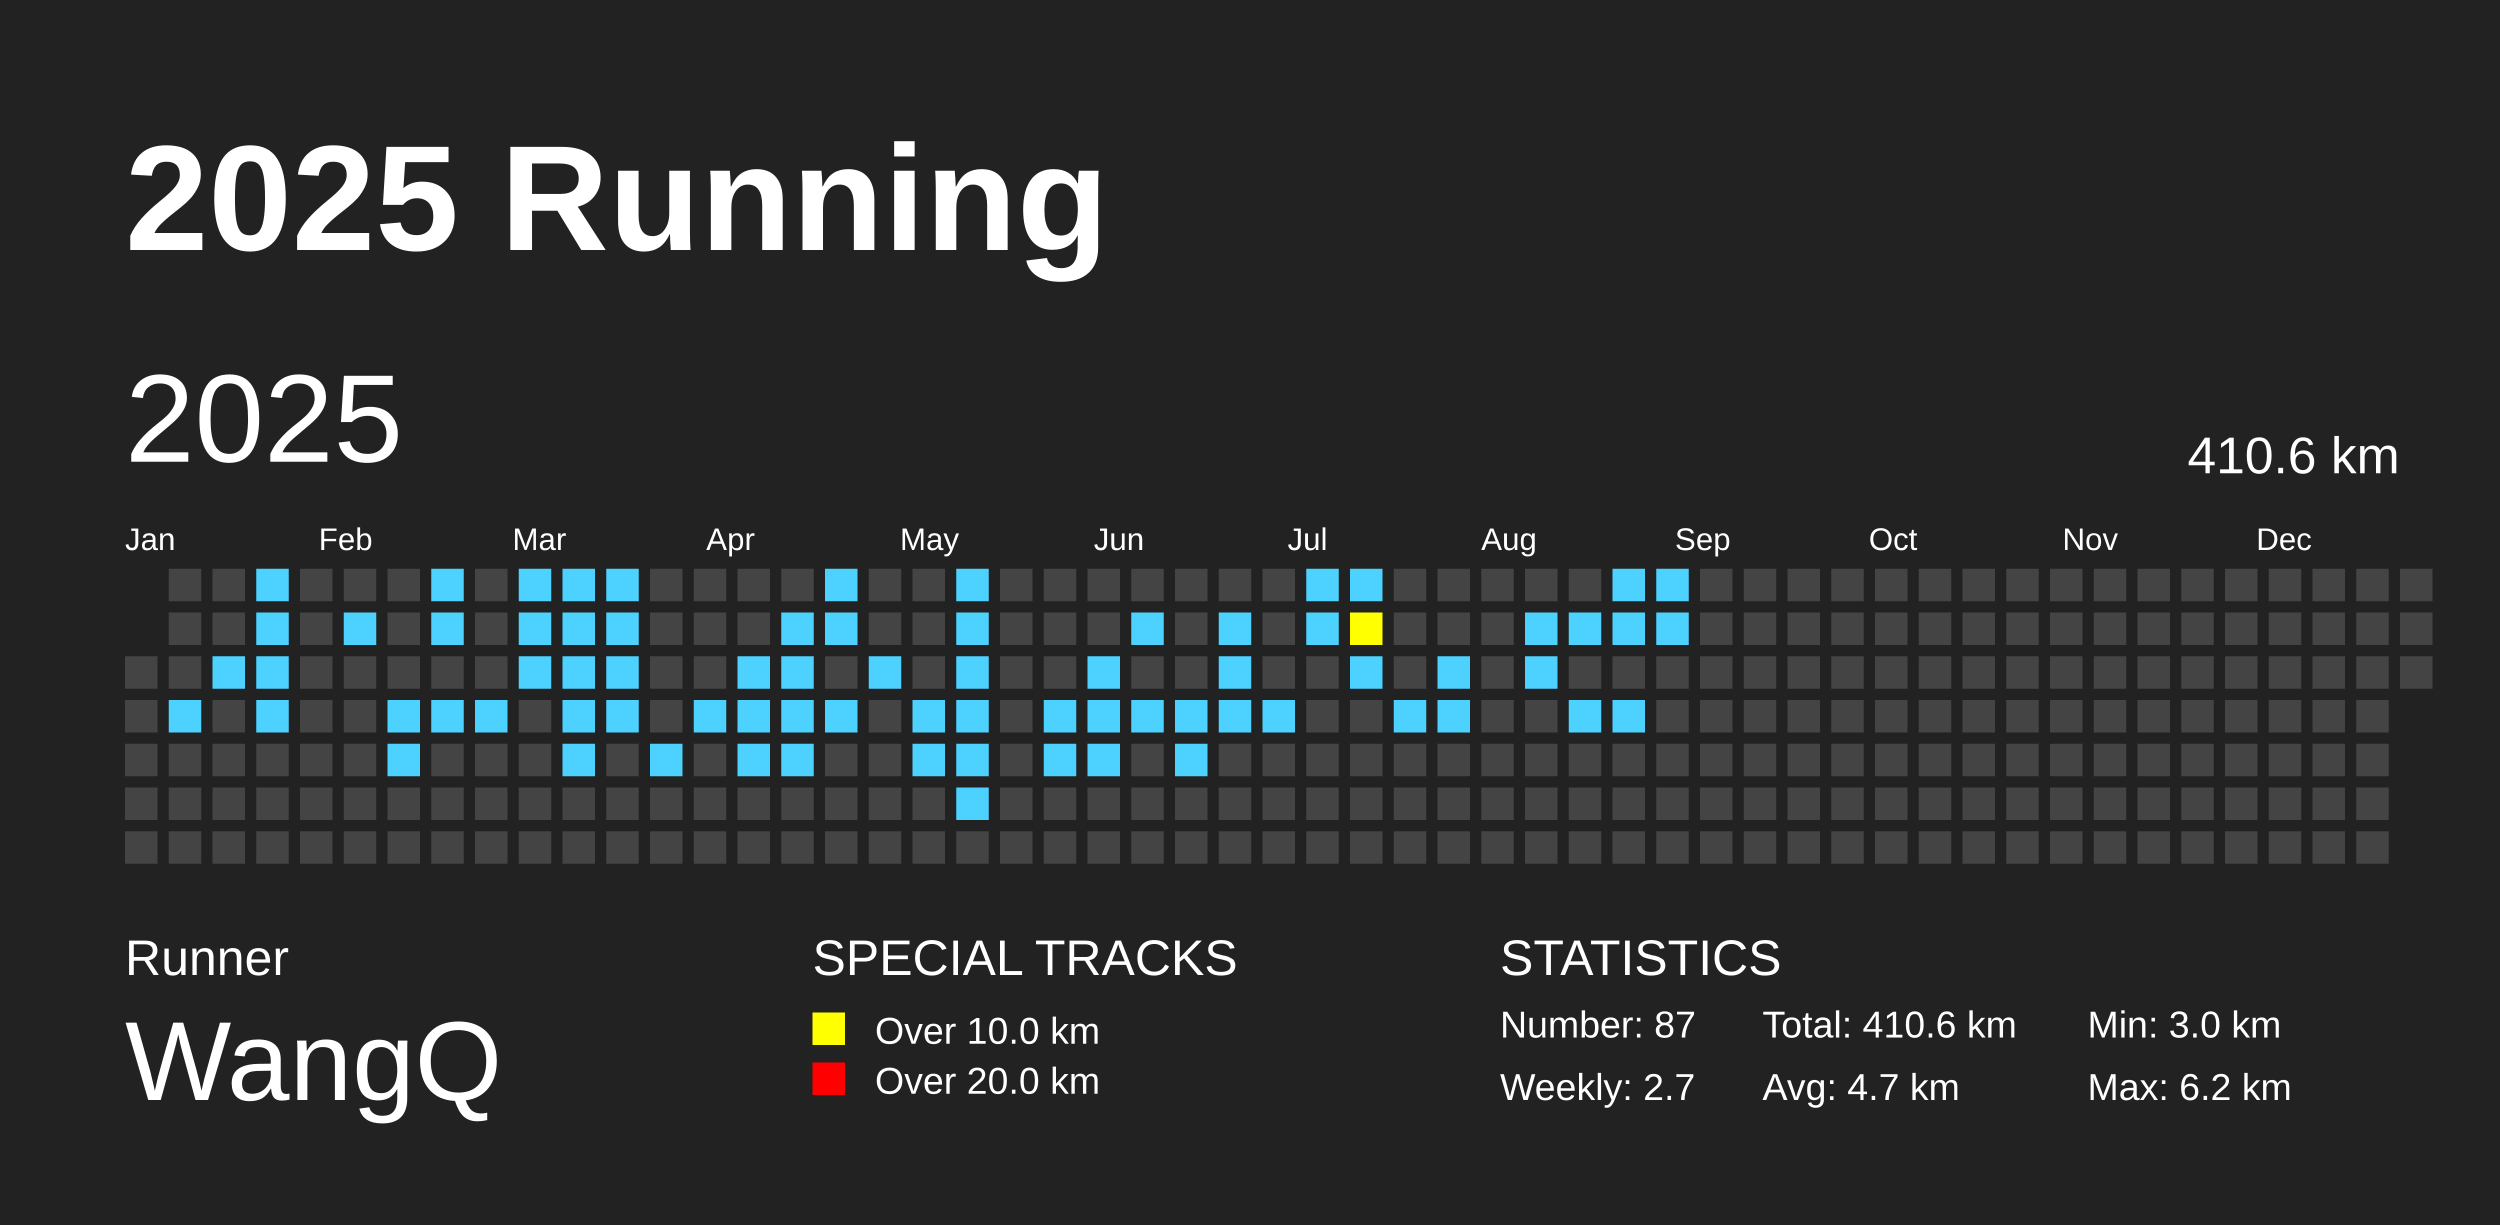
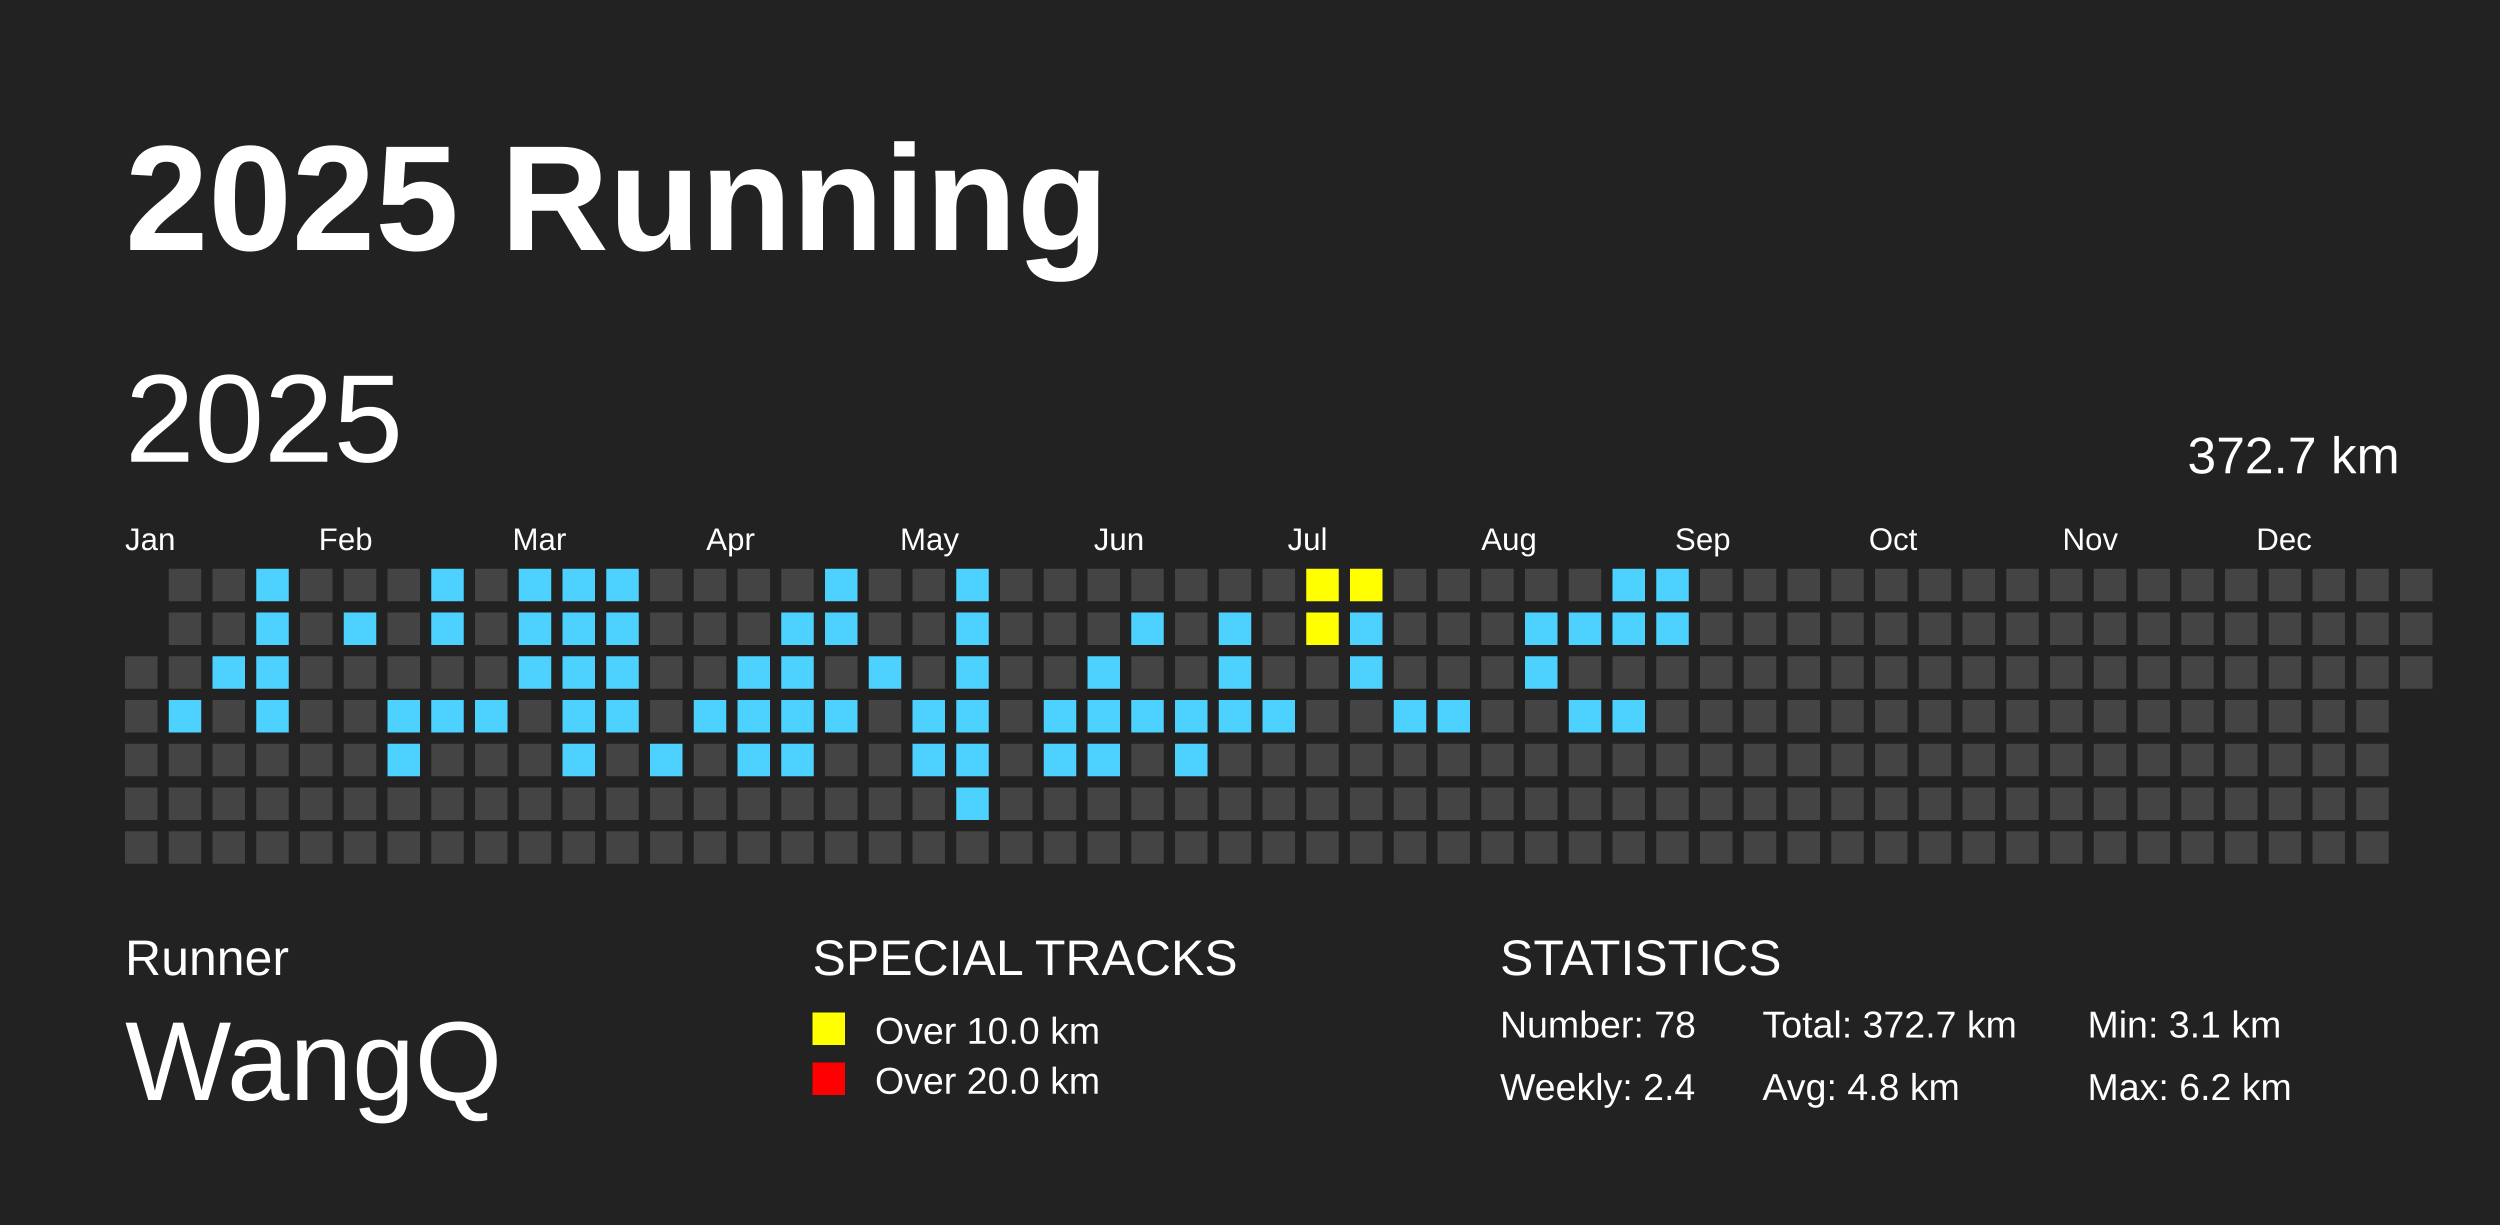
<svg xmlns="http://www.w3.org/2000/svg" baseProfile="full" height="98mm" version="1.1" viewBox="0,0,200,98" width="200mm">
  <defs />
  <rect fill="#222222" height="98" width="200" x="0" y="0" />
  <text fill="#FFFFFF" style="font-size:12px; font-family:Arial; font-weight:bold;" x="10" y="20">2025 Running</text>
  <text fill="#FFFFFF" style="font-size:4px; font-family:Arial" x="10" y="78">Runner</text>
  <text fill="#FFFFFF" style="font-size:9px; font-family:Arial" x="10" y="88">WangQ</text>
  <text fill="#FFFFFF" style="font-size:4px; font-family:Arial" x="65" y="78">SPECIAL TRACKS</text>
  <rect fill="yellow" height="2.6" width="2.6" x="65" y="81" />
  <text fill="#FFFFFF" style="font-size:3px; font-family:Arial" x="70" y="83.5">Over 10.0 km</text>
  <rect fill="red" height="2.6" width="2.6" x="65" y="85" />
  <text fill="#FFFFFF" style="font-size:3px; font-family:Arial" x="70" y="87.5">Over 20.0 km</text>
  <text fill="#FFFFFF" style="font-size:4px; font-family:Arial" x="120" y="78">STATISTICS</text>
-   <text fill="#FFFFFF" style="font-size:3px; font-family:Arial" x="120" y="83">Number: 87</text>
-   <text fill="#FFFFFF" style="font-size:3px; font-family:Arial" x="120" y="88">Weekly: 2.7</text>
-   <text fill="#FFFFFF" style="font-size:3px; font-family:Arial" x="141" y="83">Total: 410.6 km</text>
-   <text fill="#FFFFFF" style="font-size:3px; font-family:Arial" x="141" y="88">Avg: 4.7 km</text>
-   <text fill="#FFFFFF" style="font-size:3px; font-family:Arial" x="167" y="83">Min: 3.0 km</text>
+   <text fill="#FFFFFF" style="font-size:3px; font-family:Arial" x="120" y="83">Number: 78</text>
+   <text fill="#FFFFFF" style="font-size:3px; font-family:Arial" x="120" y="88">Weekly: 2.4</text>
+   <text fill="#FFFFFF" style="font-size:3px; font-family:Arial" x="141" y="83">Total: 372.7 km</text>
+   <text fill="#FFFFFF" style="font-size:3px; font-family:Arial" x="141" y="88">Avg: 4.8 km</text>
+   <text fill="#FFFFFF" style="font-size:3px; font-family:Arial" x="167" y="83">Min: 3.1 km</text>
  <text fill="#FFFFFF" style="font-size:3px; font-family:Arial" x="167" y="88">Max: 6.2 km</text>
  <text dominant-baseline="hanging" fill="#FFFFFF" style="font-size:10.0px; font-family:Arial;" x="10" y="30">2025</text>
-   <text dominant-baseline="hanging" fill="#FFFFFF" style="font-size:4.125px; font-family:Arial;" x="175" y="35">410.6 km</text>
+   <text dominant-baseline="hanging" fill="#FFFFFF" style="font-size:4.125px; font-family:Arial;" x="175" y="35">372.7 km</text>
  <text fill="#FFFFFF" style="font-size:2.5px; font-family:Arial" x="10.0" y="44">Jan</text>
  <text fill="#FFFFFF" style="font-size:2.5px; font-family:Arial" x="25.5" y="44">Feb</text>
  <text fill="#FFFFFF" style="font-size:2.5px; font-family:Arial" x="41.0" y="44">Mar</text>
  <text fill="#FFFFFF" style="font-size:2.5px; font-family:Arial" x="56.5" y="44">Apr</text>
  <text fill="#FFFFFF" style="font-size:2.5px; font-family:Arial" x="72.0" y="44">May</text>
  <text fill="#FFFFFF" style="font-size:2.5px; font-family:Arial" x="87.5" y="44">Jun</text>
  <text fill="#FFFFFF" style="font-size:2.5px; font-family:Arial" x="103.0" y="44">Jul</text>
  <text fill="#FFFFFF" style="font-size:2.5px; font-family:Arial" x="118.5" y="44">Aug</text>
  <text fill="#FFFFFF" style="font-size:2.5px; font-family:Arial" x="134.0" y="44">Sep</text>
  <text fill="#FFFFFF" style="font-size:2.5px; font-family:Arial" x="149.5" y="44">Oct</text>
  <text fill="#FFFFFF" style="font-size:2.5px; font-family:Arial" x="165.0" y="44">Nov</text>
  <text fill="#FFFFFF" style="font-size:2.5px; font-family:Arial" x="180.5" y="44">Dec</text>
  <rect fill="#444444" height="2.6" width="2.6" x="10.0" y="52.5" />
  <rect fill="#444444" height="2.6" width="2.6" x="10.0" y="56.0" />
  <rect fill="#444444" height="2.6" width="2.6" x="10.0" y="59.5" />
  <rect fill="#444444" height="2.6" width="2.6" x="10.0" y="63.0" />
  <rect fill="#444444" height="2.6" width="2.6" x="10.0" y="66.5" />
  <rect fill="#444444" height="2.6" width="2.6" x="13.5" y="45.5" />
  <rect fill="#444444" height="2.6" width="2.6" x="13.5" y="49.0" />
  <rect fill="#444444" height="2.6" width="2.6" x="13.5" y="52.5" />
  <rect fill="#4DD2FF" height="2.6" width="2.6" x="13.5" y="56.0" />
  <rect fill="#444444" height="2.6" width="2.6" x="13.5" y="59.5" />
  <rect fill="#444444" height="2.6" width="2.6" x="13.5" y="63.0" />
  <rect fill="#444444" height="2.6" width="2.6" x="13.5" y="66.5" />
  <rect fill="#444444" height="2.6" width="2.6" x="17.0" y="45.5" />
  <rect fill="#444444" height="2.6" width="2.6" x="17.0" y="49.0" />
  <rect fill="#4DD2FF" height="2.6" width="2.6" x="17.0" y="52.5" />
  <rect fill="#444444" height="2.6" width="2.6" x="17.0" y="56.0" />
  <rect fill="#444444" height="2.6" width="2.6" x="17.0" y="59.5" />
  <rect fill="#444444" height="2.6" width="2.6" x="17.0" y="63.0" />
  <rect fill="#444444" height="2.6" width="2.6" x="17.0" y="66.5" />
  <rect fill="#4DD2FF" height="2.6" width="2.6" x="20.5" y="45.5" />
  <rect fill="#4DD2FF" height="2.6" width="2.6" x="20.5" y="49.0" />
  <rect fill="#4DD2FF" height="2.6" width="2.6" x="20.5" y="52.5" />
  <rect fill="#4DD2FF" height="2.6" width="2.6" x="20.5" y="56.0" />
  <rect fill="#444444" height="2.6" width="2.6" x="20.5" y="59.5" />
  <rect fill="#444444" height="2.6" width="2.6" x="20.5" y="63.0" />
  <rect fill="#444444" height="2.6" width="2.6" x="20.5" y="66.5" />
  <rect fill="#444444" height="2.6" width="2.6" x="24.0" y="45.5" />
  <rect fill="#444444" height="2.6" width="2.6" x="24.0" y="49.0" />
  <rect fill="#444444" height="2.6" width="2.6" x="24.0" y="52.5" />
  <rect fill="#444444" height="2.6" width="2.6" x="24.0" y="56.0" />
  <rect fill="#444444" height="2.6" width="2.6" x="24.0" y="59.5" />
  <rect fill="#444444" height="2.6" width="2.6" x="24.0" y="63.0" />
  <rect fill="#444444" height="2.6" width="2.6" x="24.0" y="66.5" />
  <rect fill="#444444" height="2.6" width="2.6" x="27.5" y="45.5" />
  <rect fill="#4DD2FF" height="2.6" width="2.6" x="27.5" y="49.0" />
  <rect fill="#444444" height="2.6" width="2.6" x="27.5" y="52.5" />
  <rect fill="#444444" height="2.6" width="2.6" x="27.5" y="56.0" />
  <rect fill="#444444" height="2.6" width="2.6" x="27.5" y="59.5" />
  <rect fill="#444444" height="2.6" width="2.6" x="27.5" y="63.0" />
  <rect fill="#444444" height="2.6" width="2.6" x="27.5" y="66.5" />
  <rect fill="#444444" height="2.6" width="2.6" x="31.0" y="45.5" />
  <rect fill="#444444" height="2.6" width="2.6" x="31.0" y="49.0" />
  <rect fill="#444444" height="2.6" width="2.6" x="31.0" y="52.5" />
  <rect fill="#4DD2FF" height="2.6" width="2.6" x="31.0" y="56.0" />
  <rect fill="#4DD2FF" height="2.6" width="2.6" x="31.0" y="59.5" />
  <rect fill="#444444" height="2.6" width="2.6" x="31.0" y="63.0" />
  <rect fill="#444444" height="2.6" width="2.6" x="31.0" y="66.5" />
  <rect fill="#4DD2FF" height="2.6" width="2.6" x="34.5" y="45.5" />
  <rect fill="#4DD2FF" height="2.6" width="2.6" x="34.5" y="49.0" />
  <rect fill="#444444" height="2.6" width="2.6" x="34.5" y="52.5" />
  <rect fill="#4DD2FF" height="2.6" width="2.6" x="34.5" y="56.0" />
  <rect fill="#444444" height="2.6" width="2.6" x="34.5" y="59.5" />
  <rect fill="#444444" height="2.6" width="2.6" x="34.5" y="63.0" />
  <rect fill="#444444" height="2.6" width="2.6" x="34.5" y="66.5" />
  <rect fill="#444444" height="2.6" width="2.6" x="38.0" y="45.5" />
  <rect fill="#444444" height="2.6" width="2.6" x="38.0" y="49.0" />
  <rect fill="#444444" height="2.6" width="2.6" x="38.0" y="52.5" />
  <rect fill="#4DD2FF" height="2.6" width="2.6" x="38.0" y="56.0" />
  <rect fill="#444444" height="2.6" width="2.6" x="38.0" y="59.5" />
  <rect fill="#444444" height="2.6" width="2.6" x="38.0" y="63.0" />
  <rect fill="#444444" height="2.6" width="2.6" x="38.0" y="66.5" />
  <rect fill="#4DD2FF" height="2.6" width="2.6" x="41.5" y="45.5" />
  <rect fill="#4DD2FF" height="2.6" width="2.6" x="41.5" y="49.0" />
  <rect fill="#4DD2FF" height="2.6" width="2.6" x="41.5" y="52.5" />
  <rect fill="#444444" height="2.6" width="2.6" x="41.5" y="56.0" />
  <rect fill="#444444" height="2.6" width="2.6" x="41.5" y="59.5" />
  <rect fill="#444444" height="2.6" width="2.6" x="41.5" y="63.0" />
  <rect fill="#444444" height="2.6" width="2.6" x="41.5" y="66.5" />
  <rect fill="#4DD2FF" height="2.6" width="2.6" x="45.0" y="45.5" />
  <rect fill="#4DD2FF" height="2.6" width="2.6" x="45.0" y="49.0" />
  <rect fill="#4DD2FF" height="2.6" width="2.6" x="45.0" y="52.5" />
  <rect fill="#4DD2FF" height="2.6" width="2.6" x="45.0" y="56.0" />
  <rect fill="#4DD2FF" height="2.6" width="2.6" x="45.0" y="59.5" />
  <rect fill="#444444" height="2.6" width="2.6" x="45.0" y="63.0" />
  <rect fill="#444444" height="2.6" width="2.6" x="45.0" y="66.5" />
  <rect fill="#4DD2FF" height="2.6" width="2.6" x="48.5" y="45.5" />
  <rect fill="#4DD2FF" height="2.6" width="2.6" x="48.5" y="49.0" />
  <rect fill="#4DD2FF" height="2.6" width="2.6" x="48.5" y="52.5" />
  <rect fill="#4DD2FF" height="2.6" width="2.6" x="48.5" y="56.0" />
  <rect fill="#444444" height="2.6" width="2.6" x="48.5" y="59.5" />
  <rect fill="#444444" height="2.6" width="2.6" x="48.5" y="63.0" />
  <rect fill="#444444" height="2.6" width="2.6" x="48.5" y="66.5" />
  <rect fill="#444444" height="2.6" width="2.6" x="52.0" y="45.5" />
  <rect fill="#444444" height="2.6" width="2.6" x="52.0" y="49.0" />
  <rect fill="#444444" height="2.6" width="2.6" x="52.0" y="52.5" />
  <rect fill="#444444" height="2.6" width="2.6" x="52.0" y="56.0" />
  <rect fill="#4DD2FF" height="2.6" width="2.6" x="52.0" y="59.5" />
  <rect fill="#444444" height="2.6" width="2.6" x="52.0" y="63.0" />
  <rect fill="#444444" height="2.6" width="2.6" x="52.0" y="66.5" />
  <rect fill="#444444" height="2.6" width="2.6" x="55.5" y="45.5" />
  <rect fill="#444444" height="2.6" width="2.6" x="55.5" y="49.0" />
  <rect fill="#444444" height="2.6" width="2.6" x="55.5" y="52.5" />
  <rect fill="#4DD2FF" height="2.6" width="2.6" x="55.5" y="56.0" />
  <rect fill="#444444" height="2.6" width="2.6" x="55.5" y="59.5" />
  <rect fill="#444444" height="2.6" width="2.6" x="55.5" y="63.0" />
  <rect fill="#444444" height="2.6" width="2.6" x="55.5" y="66.5" />
  <rect fill="#444444" height="2.6" width="2.6" x="59.0" y="45.5" />
  <rect fill="#444444" height="2.6" width="2.6" x="59.0" y="49.0" />
  <rect fill="#4DD2FF" height="2.6" width="2.6" x="59.0" y="52.5" />
  <rect fill="#4DD2FF" height="2.6" width="2.6" x="59.0" y="56.0" />
  <rect fill="#4DD2FF" height="2.6" width="2.6" x="59.0" y="59.5" />
  <rect fill="#444444" height="2.6" width="2.6" x="59.0" y="63.0" />
  <rect fill="#444444" height="2.6" width="2.6" x="59.0" y="66.5" />
  <rect fill="#444444" height="2.6" width="2.6" x="62.5" y="45.5" />
  <rect fill="#4DD2FF" height="2.6" width="2.6" x="62.5" y="49.0" />
  <rect fill="#4DD2FF" height="2.6" width="2.6" x="62.5" y="52.5" />
  <rect fill="#4DD2FF" height="2.6" width="2.6" x="62.5" y="56.0" />
  <rect fill="#4DD2FF" height="2.6" width="2.6" x="62.5" y="59.5" />
  <rect fill="#444444" height="2.6" width="2.6" x="62.5" y="63.0" />
  <rect fill="#444444" height="2.6" width="2.6" x="62.5" y="66.5" />
  <rect fill="#4DD2FF" height="2.6" width="2.6" x="66.0" y="45.5" />
  <rect fill="#4DD2FF" height="2.6" width="2.6" x="66.0" y="49.0" />
  <rect fill="#444444" height="2.6" width="2.6" x="66.0" y="52.5" />
  <rect fill="#4DD2FF" height="2.6" width="2.6" x="66.0" y="56.0" />
  <rect fill="#444444" height="2.6" width="2.6" x="66.0" y="59.5" />
  <rect fill="#444444" height="2.6" width="2.6" x="66.0" y="63.0" />
  <rect fill="#444444" height="2.6" width="2.6" x="66.0" y="66.5" />
  <rect fill="#444444" height="2.6" width="2.6" x="69.5" y="45.5" />
  <rect fill="#444444" height="2.6" width="2.6" x="69.5" y="49.0" />
  <rect fill="#4DD2FF" height="2.6" width="2.6" x="69.5" y="52.5" />
  <rect fill="#444444" height="2.6" width="2.6" x="69.5" y="56.0" />
  <rect fill="#444444" height="2.6" width="2.6" x="69.5" y="59.5" />
  <rect fill="#444444" height="2.6" width="2.6" x="69.5" y="63.0" />
  <rect fill="#444444" height="2.6" width="2.6" x="69.5" y="66.5" />
  <rect fill="#444444" height="2.6" width="2.6" x="73.0" y="45.5" />
  <rect fill="#444444" height="2.6" width="2.6" x="73.0" y="49.0" />
  <rect fill="#444444" height="2.6" width="2.6" x="73.0" y="52.5" />
  <rect fill="#4DD2FF" height="2.6" width="2.6" x="73.0" y="56.0" />
  <rect fill="#4DD2FF" height="2.6" width="2.6" x="73.0" y="59.5" />
  <rect fill="#444444" height="2.6" width="2.6" x="73.0" y="63.0" />
  <rect fill="#444444" height="2.6" width="2.6" x="73.0" y="66.5" />
  <rect fill="#4DD2FF" height="2.6" width="2.6" x="76.5" y="45.5" />
  <rect fill="#4DD2FF" height="2.6" width="2.6" x="76.5" y="49.0" />
  <rect fill="#4DD2FF" height="2.6" width="2.6" x="76.5" y="52.5" />
  <rect fill="#4DD2FF" height="2.6" width="2.6" x="76.5" y="56.0" />
  <rect fill="#4DD2FF" height="2.6" width="2.6" x="76.5" y="59.5" />
  <rect fill="#4DD2FF" height="2.6" width="2.6" x="76.5" y="63.0" />
  <rect fill="#444444" height="2.6" width="2.6" x="76.5" y="66.5" />
  <rect fill="#444444" height="2.6" width="2.6" x="80.0" y="45.5" />
  <rect fill="#444444" height="2.6" width="2.6" x="80.0" y="49.0" />
  <rect fill="#444444" height="2.6" width="2.6" x="80.0" y="52.5" />
  <rect fill="#444444" height="2.6" width="2.6" x="80.0" y="56.0" />
  <rect fill="#444444" height="2.6" width="2.6" x="80.0" y="59.5" />
  <rect fill="#444444" height="2.6" width="2.6" x="80.0" y="63.0" />
  <rect fill="#444444" height="2.6" width="2.6" x="80.0" y="66.5" />
  <rect fill="#444444" height="2.6" width="2.6" x="83.5" y="45.5" />
  <rect fill="#444444" height="2.6" width="2.6" x="83.5" y="49.0" />
  <rect fill="#444444" height="2.6" width="2.6" x="83.5" y="52.5" />
  <rect fill="#4DD2FF" height="2.6" width="2.6" x="83.5" y="56.0" />
  <rect fill="#4DD2FF" height="2.6" width="2.6" x="83.5" y="59.5" />
  <rect fill="#444444" height="2.6" width="2.6" x="83.5" y="63.0" />
  <rect fill="#444444" height="2.6" width="2.6" x="83.5" y="66.5" />
  <rect fill="#444444" height="2.6" width="2.6" x="87.0" y="45.5" />
  <rect fill="#444444" height="2.6" width="2.6" x="87.0" y="49.0" />
  <rect fill="#4DD2FF" height="2.6" width="2.6" x="87.0" y="52.5" />
  <rect fill="#4DD2FF" height="2.6" width="2.6" x="87.0" y="56.0" />
  <rect fill="#4DD2FF" height="2.6" width="2.6" x="87.0" y="59.5" />
  <rect fill="#444444" height="2.6" width="2.6" x="87.0" y="63.0" />
  <rect fill="#444444" height="2.6" width="2.6" x="87.0" y="66.5" />
  <rect fill="#444444" height="2.6" width="2.6" x="90.5" y="45.5" />
  <rect fill="#4DD2FF" height="2.6" width="2.6" x="90.5" y="49.0" />
  <rect fill="#444444" height="2.6" width="2.6" x="90.5" y="52.5" />
  <rect fill="#4DD2FF" height="2.6" width="2.6" x="90.5" y="56.0" />
  <rect fill="#444444" height="2.6" width="2.6" x="90.5" y="59.5" />
  <rect fill="#444444" height="2.6" width="2.6" x="90.5" y="63.0" />
  <rect fill="#444444" height="2.6" width="2.6" x="90.5" y="66.5" />
  <rect fill="#444444" height="2.6" width="2.6" x="94.0" y="45.5" />
  <rect fill="#444444" height="2.6" width="2.6" x="94.0" y="49.0" />
  <rect fill="#444444" height="2.6" width="2.6" x="94.0" y="52.5" />
  <rect fill="#4DD2FF" height="2.6" width="2.6" x="94.0" y="56.0" />
  <rect fill="#4DD2FF" height="2.6" width="2.6" x="94.0" y="59.5" />
  <rect fill="#444444" height="2.6" width="2.6" x="94.0" y="63.0" />
  <rect fill="#444444" height="2.6" width="2.6" x="94.0" y="66.5" />
  <rect fill="#444444" height="2.6" width="2.6" x="97.5" y="45.5" />
  <rect fill="#4DD2FF" height="2.6" width="2.6" x="97.5" y="49.0" />
  <rect fill="#4DD2FF" height="2.6" width="2.6" x="97.5" y="52.5" />
  <rect fill="#4DD2FF" height="2.6" width="2.6" x="97.5" y="56.0" />
  <rect fill="#444444" height="2.6" width="2.6" x="97.5" y="59.5" />
  <rect fill="#444444" height="2.6" width="2.6" x="97.5" y="63.0" />
  <rect fill="#444444" height="2.6" width="2.6" x="97.5" y="66.5" />
  <rect fill="#444444" height="2.6" width="2.6" x="101.0" y="45.5" />
  <rect fill="#444444" height="2.6" width="2.6" x="101.0" y="49.0" />
  <rect fill="#444444" height="2.6" width="2.6" x="101.0" y="52.5" />
  <rect fill="#4DD2FF" height="2.6" width="2.6" x="101.0" y="56.0" />
  <rect fill="#444444" height="2.6" width="2.6" x="101.0" y="59.5" />
  <rect fill="#444444" height="2.6" width="2.6" x="101.0" y="63.0" />
  <rect fill="#444444" height="2.6" width="2.6" x="101.0" y="66.5" />
-   <rect fill="#4DD2FF" height="2.6" width="2.6" x="104.5" y="45.5" />
-   <rect fill="#4DD2FF" height="2.6" width="2.6" x="104.5" y="49.0" />
+   <rect fill="yellow" height="2.6" width="2.6" x="104.5" y="45.5" />
+   <rect fill="yellow" height="2.6" width="2.6" x="104.5" y="49.0" />
  <rect fill="#444444" height="2.6" width="2.6" x="104.5" y="52.5" />
  <rect fill="#444444" height="2.6" width="2.6" x="104.5" y="56.0" />
  <rect fill="#444444" height="2.6" width="2.6" x="104.5" y="59.5" />
  <rect fill="#444444" height="2.6" width="2.6" x="104.5" y="63.0" />
  <rect fill="#444444" height="2.6" width="2.6" x="104.5" y="66.5" />
-   <rect fill="#4DD2FF" height="2.6" width="2.6" x="108.0" y="45.5" />
-   <rect fill="yellow" height="2.6" width="2.6" x="108.0" y="49.0" />
+   <rect fill="yellow" height="2.6" width="2.6" x="108.0" y="45.5" />
+   <rect fill="#4DD2FF" height="2.6" width="2.6" x="108.0" y="49.0" />
  <rect fill="#4DD2FF" height="2.6" width="2.6" x="108.0" y="52.5" />
  <rect fill="#444444" height="2.6" width="2.6" x="108.0" y="56.0" />
  <rect fill="#444444" height="2.6" width="2.6" x="108.0" y="59.5" />
  <rect fill="#444444" height="2.6" width="2.6" x="108.0" y="63.0" />
  <rect fill="#444444" height="2.6" width="2.6" x="108.0" y="66.5" />
  <rect fill="#444444" height="2.6" width="2.6" x="111.5" y="45.5" />
  <rect fill="#444444" height="2.6" width="2.6" x="111.5" y="49.0" />
  <rect fill="#444444" height="2.6" width="2.6" x="111.5" y="52.5" />
  <rect fill="#4DD2FF" height="2.6" width="2.6" x="111.5" y="56.0" />
  <rect fill="#444444" height="2.6" width="2.6" x="111.5" y="59.5" />
  <rect fill="#444444" height="2.6" width="2.6" x="111.5" y="63.0" />
  <rect fill="#444444" height="2.6" width="2.6" x="111.5" y="66.5" />
  <rect fill="#444444" height="2.6" width="2.6" x="115.0" y="45.5" />
  <rect fill="#444444" height="2.6" width="2.6" x="115.0" y="49.0" />
-   <rect fill="#4DD2FF" height="2.6" width="2.6" x="115.0" y="52.5" />
+   <rect fill="#444444" height="2.6" width="2.6" x="115.0" y="52.5" />
  <rect fill="#4DD2FF" height="2.6" width="2.6" x="115.0" y="56.0" />
  <rect fill="#444444" height="2.6" width="2.6" x="115.0" y="59.5" />
  <rect fill="#444444" height="2.6" width="2.6" x="115.0" y="63.0" />
  <rect fill="#444444" height="2.6" width="2.6" x="115.0" y="66.5" />
  <rect fill="#444444" height="2.6" width="2.6" x="118.5" y="45.5" />
  <rect fill="#444444" height="2.6" width="2.6" x="118.5" y="49.0" />
  <rect fill="#444444" height="2.6" width="2.6" x="118.5" y="52.5" />
  <rect fill="#444444" height="2.6" width="2.6" x="118.5" y="56.0" />
  <rect fill="#444444" height="2.6" width="2.6" x="118.5" y="59.5" />
  <rect fill="#444444" height="2.6" width="2.6" x="118.5" y="63.0" />
  <rect fill="#444444" height="2.6" width="2.6" x="118.5" y="66.5" />
  <rect fill="#444444" height="2.6" width="2.6" x="122.0" y="45.5" />
  <rect fill="#4DD2FF" height="2.6" width="2.6" x="122.0" y="49.0" />
  <rect fill="#4DD2FF" height="2.6" width="2.6" x="122.0" y="52.5" />
  <rect fill="#444444" height="2.6" width="2.6" x="122.0" y="56.0" />
  <rect fill="#444444" height="2.6" width="2.6" x="122.0" y="59.5" />
  <rect fill="#444444" height="2.6" width="2.6" x="122.0" y="63.0" />
  <rect fill="#444444" height="2.6" width="2.6" x="122.0" y="66.5" />
  <rect fill="#444444" height="2.6" width="2.6" x="125.5" y="45.5" />
  <rect fill="#4DD2FF" height="2.6" width="2.6" x="125.5" y="49.0" />
  <rect fill="#444444" height="2.6" width="2.6" x="125.5" y="52.5" />
  <rect fill="#4DD2FF" height="2.6" width="2.6" x="125.5" y="56.0" />
  <rect fill="#444444" height="2.6" width="2.6" x="125.5" y="59.5" />
  <rect fill="#444444" height="2.6" width="2.6" x="125.5" y="63.0" />
  <rect fill="#444444" height="2.6" width="2.6" x="125.5" y="66.5" />
  <rect fill="#4DD2FF" height="2.6" width="2.6" x="129.0" y="45.5" />
  <rect fill="#4DD2FF" height="2.6" width="2.6" x="129.0" y="49.0" />
  <rect fill="#444444" height="2.6" width="2.6" x="129.0" y="52.5" />
  <rect fill="#4DD2FF" height="2.6" width="2.6" x="129.0" y="56.0" />
  <rect fill="#444444" height="2.6" width="2.6" x="129.0" y="59.5" />
  <rect fill="#444444" height="2.6" width="2.6" x="129.0" y="63.0" />
  <rect fill="#444444" height="2.6" width="2.6" x="129.0" y="66.5" />
  <rect fill="#4DD2FF" height="2.6" width="2.6" x="132.5" y="45.5" />
  <rect fill="#4DD2FF" height="2.6" width="2.6" x="132.5" y="49.0" />
  <rect fill="#444444" height="2.6" width="2.6" x="132.5" y="52.5" />
  <rect fill="#444444" height="2.6" width="2.6" x="132.5" y="56.0" />
  <rect fill="#444444" height="2.6" width="2.6" x="132.5" y="59.5" />
  <rect fill="#444444" height="2.6" width="2.6" x="132.5" y="63.0" />
  <rect fill="#444444" height="2.6" width="2.6" x="132.5" y="66.5" />
  <rect fill="#444444" height="2.6" width="2.6" x="136.0" y="45.5" />
  <rect fill="#444444" height="2.6" width="2.6" x="136.0" y="49.0" />
  <rect fill="#444444" height="2.6" width="2.6" x="136.0" y="52.5" />
  <rect fill="#444444" height="2.6" width="2.6" x="136.0" y="56.0" />
  <rect fill="#444444" height="2.6" width="2.6" x="136.0" y="59.5" />
  <rect fill="#444444" height="2.6" width="2.6" x="136.0" y="63.0" />
  <rect fill="#444444" height="2.6" width="2.6" x="136.0" y="66.5" />
  <rect fill="#444444" height="2.6" width="2.6" x="139.5" y="45.5" />
  <rect fill="#444444" height="2.6" width="2.6" x="139.5" y="49.0" />
  <rect fill="#444444" height="2.6" width="2.6" x="139.5" y="52.5" />
  <rect fill="#444444" height="2.6" width="2.6" x="139.5" y="56.0" />
  <rect fill="#444444" height="2.6" width="2.6" x="139.5" y="59.5" />
  <rect fill="#444444" height="2.6" width="2.6" x="139.5" y="63.0" />
  <rect fill="#444444" height="2.6" width="2.6" x="139.5" y="66.5" />
  <rect fill="#444444" height="2.6" width="2.6" x="143.0" y="45.5" />
  <rect fill="#444444" height="2.6" width="2.6" x="143.0" y="49.0" />
  <rect fill="#444444" height="2.6" width="2.6" x="143.0" y="52.5" />
  <rect fill="#444444" height="2.6" width="2.6" x="143.0" y="56.0" />
  <rect fill="#444444" height="2.6" width="2.6" x="143.0" y="59.5" />
  <rect fill="#444444" height="2.6" width="2.6" x="143.0" y="63.0" />
  <rect fill="#444444" height="2.6" width="2.6" x="143.0" y="66.5" />
  <rect fill="#444444" height="2.6" width="2.6" x="146.5" y="45.5" />
  <rect fill="#444444" height="2.6" width="2.6" x="146.5" y="49.0" />
  <rect fill="#444444" height="2.6" width="2.6" x="146.5" y="52.5" />
  <rect fill="#444444" height="2.6" width="2.6" x="146.5" y="56.0" />
  <rect fill="#444444" height="2.6" width="2.6" x="146.5" y="59.5" />
  <rect fill="#444444" height="2.6" width="2.6" x="146.5" y="63.0" />
  <rect fill="#444444" height="2.6" width="2.6" x="146.5" y="66.5" />
  <rect fill="#444444" height="2.6" width="2.6" x="150.0" y="45.5" />
  <rect fill="#444444" height="2.6" width="2.6" x="150.0" y="49.0" />
  <rect fill="#444444" height="2.6" width="2.6" x="150.0" y="52.5" />
  <rect fill="#444444" height="2.6" width="2.6" x="150.0" y="56.0" />
  <rect fill="#444444" height="2.6" width="2.6" x="150.0" y="59.5" />
  <rect fill="#444444" height="2.6" width="2.6" x="150.0" y="63.0" />
  <rect fill="#444444" height="2.6" width="2.6" x="150.0" y="66.5" />
  <rect fill="#444444" height="2.6" width="2.6" x="153.5" y="45.5" />
  <rect fill="#444444" height="2.6" width="2.6" x="153.5" y="49.0" />
  <rect fill="#444444" height="2.6" width="2.6" x="153.5" y="52.5" />
  <rect fill="#444444" height="2.6" width="2.6" x="153.5" y="56.0" />
  <rect fill="#444444" height="2.6" width="2.6" x="153.5" y="59.5" />
  <rect fill="#444444" height="2.6" width="2.6" x="153.5" y="63.0" />
  <rect fill="#444444" height="2.6" width="2.6" x="153.5" y="66.5" />
  <rect fill="#444444" height="2.6" width="2.6" x="157.0" y="45.5" />
  <rect fill="#444444" height="2.6" width="2.6" x="157.0" y="49.0" />
  <rect fill="#444444" height="2.6" width="2.6" x="157.0" y="52.5" />
  <rect fill="#444444" height="2.6" width="2.6" x="157.0" y="56.0" />
  <rect fill="#444444" height="2.6" width="2.6" x="157.0" y="59.5" />
  <rect fill="#444444" height="2.6" width="2.6" x="157.0" y="63.0" />
  <rect fill="#444444" height="2.6" width="2.6" x="157.0" y="66.5" />
  <rect fill="#444444" height="2.6" width="2.6" x="160.5" y="45.5" />
  <rect fill="#444444" height="2.6" width="2.6" x="160.5" y="49.0" />
  <rect fill="#444444" height="2.6" width="2.6" x="160.5" y="52.5" />
  <rect fill="#444444" height="2.6" width="2.6" x="160.5" y="56.0" />
  <rect fill="#444444" height="2.6" width="2.6" x="160.5" y="59.5" />
  <rect fill="#444444" height="2.6" width="2.6" x="160.5" y="63.0" />
  <rect fill="#444444" height="2.6" width="2.6" x="160.5" y="66.5" />
  <rect fill="#444444" height="2.6" width="2.6" x="164.0" y="45.5" />
  <rect fill="#444444" height="2.6" width="2.6" x="164.0" y="49.0" />
  <rect fill="#444444" height="2.6" width="2.6" x="164.0" y="52.5" />
  <rect fill="#444444" height="2.6" width="2.6" x="164.0" y="56.0" />
  <rect fill="#444444" height="2.6" width="2.6" x="164.0" y="59.5" />
  <rect fill="#444444" height="2.6" width="2.6" x="164.0" y="63.0" />
  <rect fill="#444444" height="2.6" width="2.6" x="164.0" y="66.5" />
  <rect fill="#444444" height="2.6" width="2.6" x="167.5" y="45.5" />
  <rect fill="#444444" height="2.6" width="2.6" x="167.5" y="49.0" />
  <rect fill="#444444" height="2.6" width="2.6" x="167.5" y="52.5" />
  <rect fill="#444444" height="2.6" width="2.6" x="167.5" y="56.0" />
  <rect fill="#444444" height="2.6" width="2.6" x="167.5" y="59.5" />
  <rect fill="#444444" height="2.6" width="2.6" x="167.5" y="63.0" />
  <rect fill="#444444" height="2.6" width="2.6" x="167.5" y="66.5" />
  <rect fill="#444444" height="2.6" width="2.6" x="171.0" y="45.5" />
  <rect fill="#444444" height="2.6" width="2.6" x="171.0" y="49.0" />
  <rect fill="#444444" height="2.6" width="2.6" x="171.0" y="52.5" />
  <rect fill="#444444" height="2.6" width="2.6" x="171.0" y="56.0" />
  <rect fill="#444444" height="2.6" width="2.6" x="171.0" y="59.5" />
  <rect fill="#444444" height="2.6" width="2.6" x="171.0" y="63.0" />
  <rect fill="#444444" height="2.6" width="2.6" x="171.0" y="66.5" />
  <rect fill="#444444" height="2.6" width="2.6" x="174.5" y="45.5" />
  <rect fill="#444444" height="2.6" width="2.6" x="174.5" y="49.0" />
  <rect fill="#444444" height="2.6" width="2.6" x="174.5" y="52.5" />
  <rect fill="#444444" height="2.6" width="2.6" x="174.5" y="56.0" />
  <rect fill="#444444" height="2.6" width="2.6" x="174.5" y="59.5" />
  <rect fill="#444444" height="2.6" width="2.6" x="174.5" y="63.0" />
  <rect fill="#444444" height="2.6" width="2.6" x="174.5" y="66.5" />
  <rect fill="#444444" height="2.6" width="2.6" x="178.0" y="45.5" />
  <rect fill="#444444" height="2.6" width="2.6" x="178.0" y="49.0" />
  <rect fill="#444444" height="2.6" width="2.6" x="178.0" y="52.5" />
  <rect fill="#444444" height="2.6" width="2.6" x="178.0" y="56.0" />
  <rect fill="#444444" height="2.6" width="2.6" x="178.0" y="59.5" />
  <rect fill="#444444" height="2.6" width="2.6" x="178.0" y="63.0" />
  <rect fill="#444444" height="2.6" width="2.6" x="178.0" y="66.5" />
  <rect fill="#444444" height="2.6" width="2.6" x="181.5" y="45.5" />
  <rect fill="#444444" height="2.6" width="2.6" x="181.5" y="49.0" />
  <rect fill="#444444" height="2.6" width="2.6" x="181.5" y="52.5" />
  <rect fill="#444444" height="2.6" width="2.6" x="181.5" y="56.0" />
  <rect fill="#444444" height="2.6" width="2.6" x="181.5" y="59.5" />
  <rect fill="#444444" height="2.6" width="2.6" x="181.5" y="63.0" />
  <rect fill="#444444" height="2.6" width="2.6" x="181.5" y="66.5" />
  <rect fill="#444444" height="2.6" width="2.6" x="185.0" y="45.5" />
  <rect fill="#444444" height="2.6" width="2.6" x="185.0" y="49.0" />
  <rect fill="#444444" height="2.6" width="2.6" x="185.0" y="52.5" />
  <rect fill="#444444" height="2.6" width="2.6" x="185.0" y="56.0" />
  <rect fill="#444444" height="2.6" width="2.6" x="185.0" y="59.5" />
  <rect fill="#444444" height="2.6" width="2.6" x="185.0" y="63.0" />
  <rect fill="#444444" height="2.6" width="2.6" x="185.0" y="66.5" />
  <rect fill="#444444" height="2.6" width="2.6" x="188.5" y="45.5" />
  <rect fill="#444444" height="2.6" width="2.6" x="188.5" y="49.0" />
  <rect fill="#444444" height="2.6" width="2.6" x="188.5" y="52.5" />
  <rect fill="#444444" height="2.6" width="2.6" x="188.5" y="56.0" />
  <rect fill="#444444" height="2.6" width="2.6" x="188.5" y="59.5" />
  <rect fill="#444444" height="2.6" width="2.6" x="188.5" y="63.0" />
  <rect fill="#444444" height="2.6" width="2.6" x="188.5" y="66.5" />
  <rect fill="#444444" height="2.6" width="2.6" x="192.0" y="45.5" />
  <rect fill="#444444" height="2.6" width="2.6" x="192.0" y="49.0" />
  <rect fill="#444444" height="2.6" width="2.6" x="192.0" y="52.5" />
</svg>
